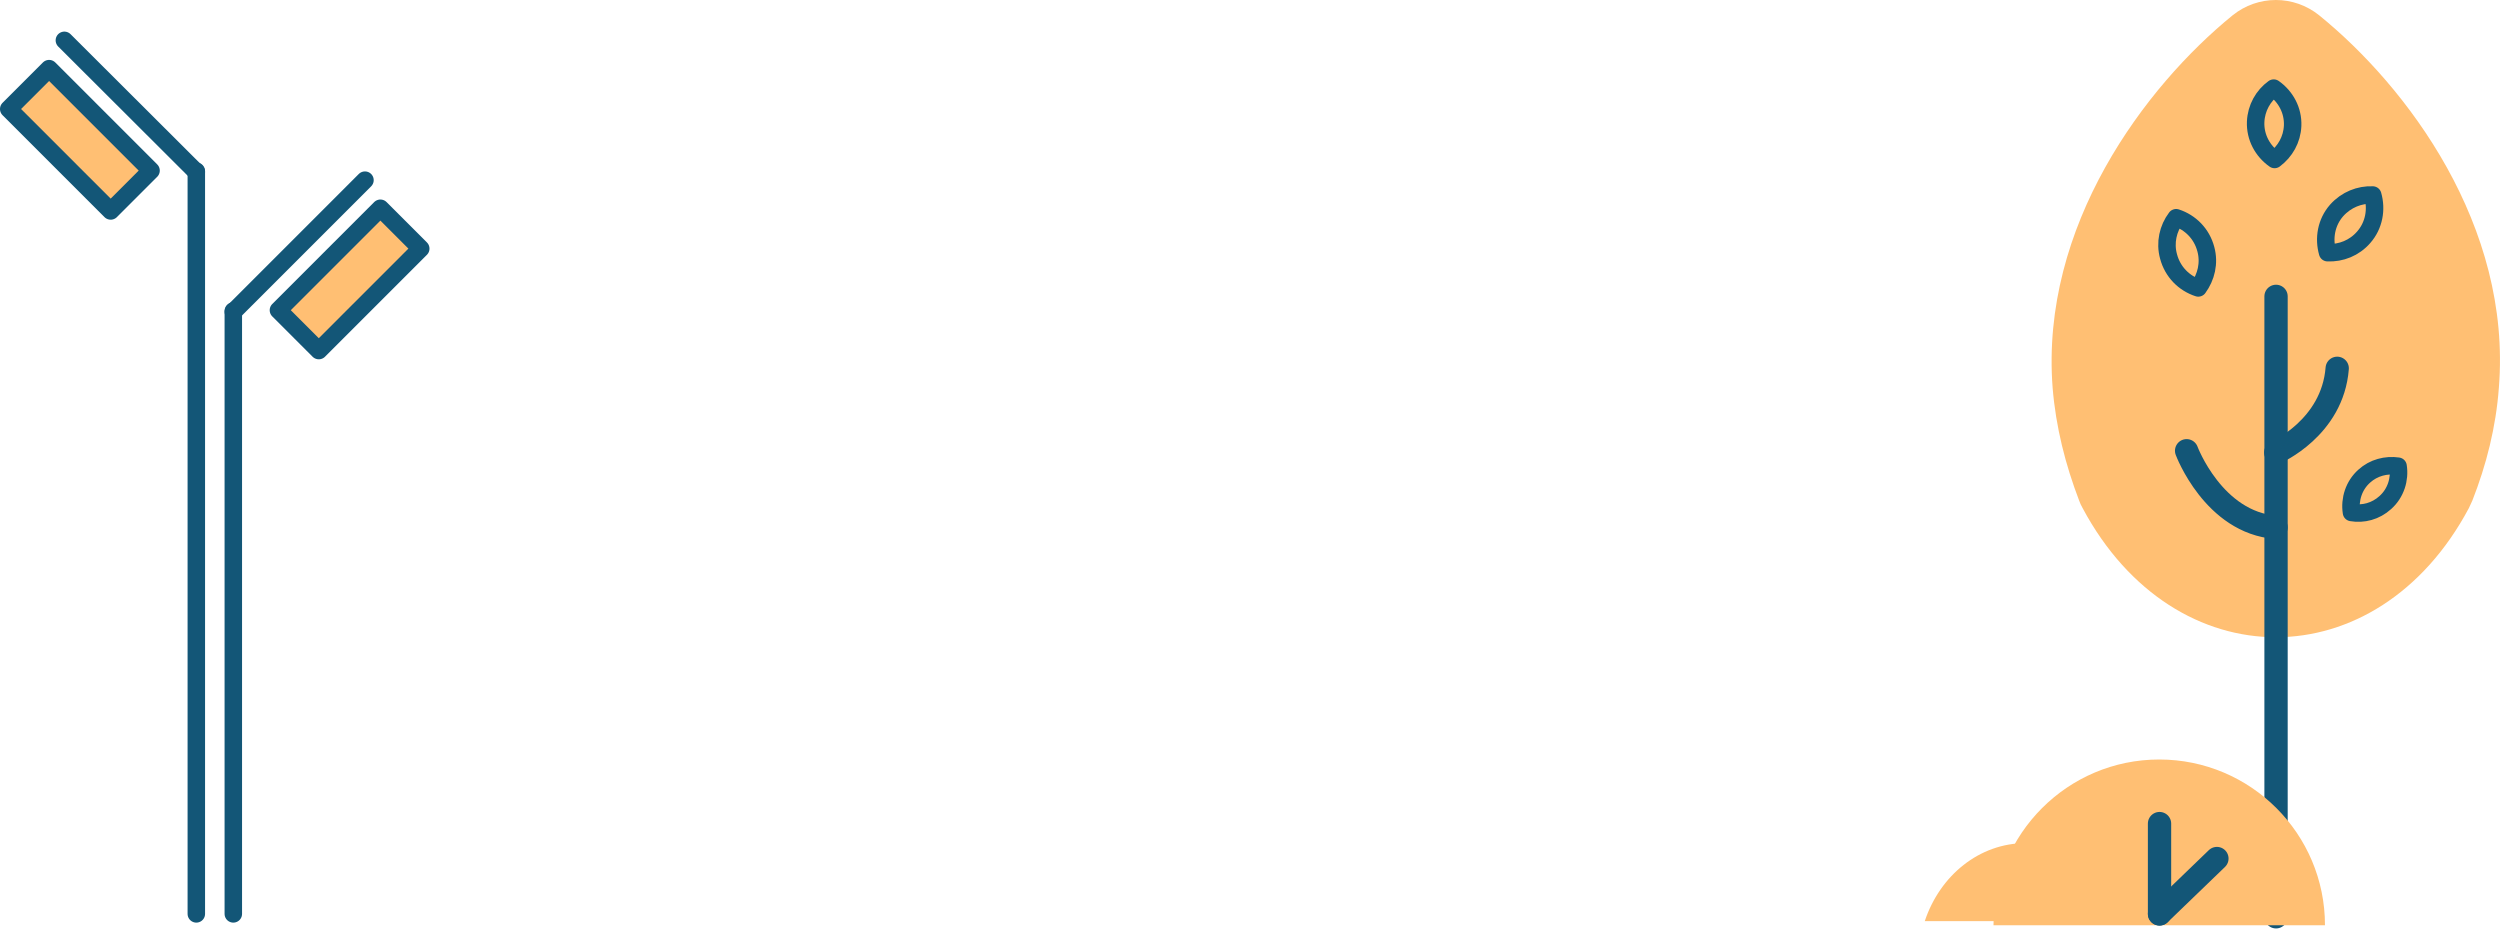
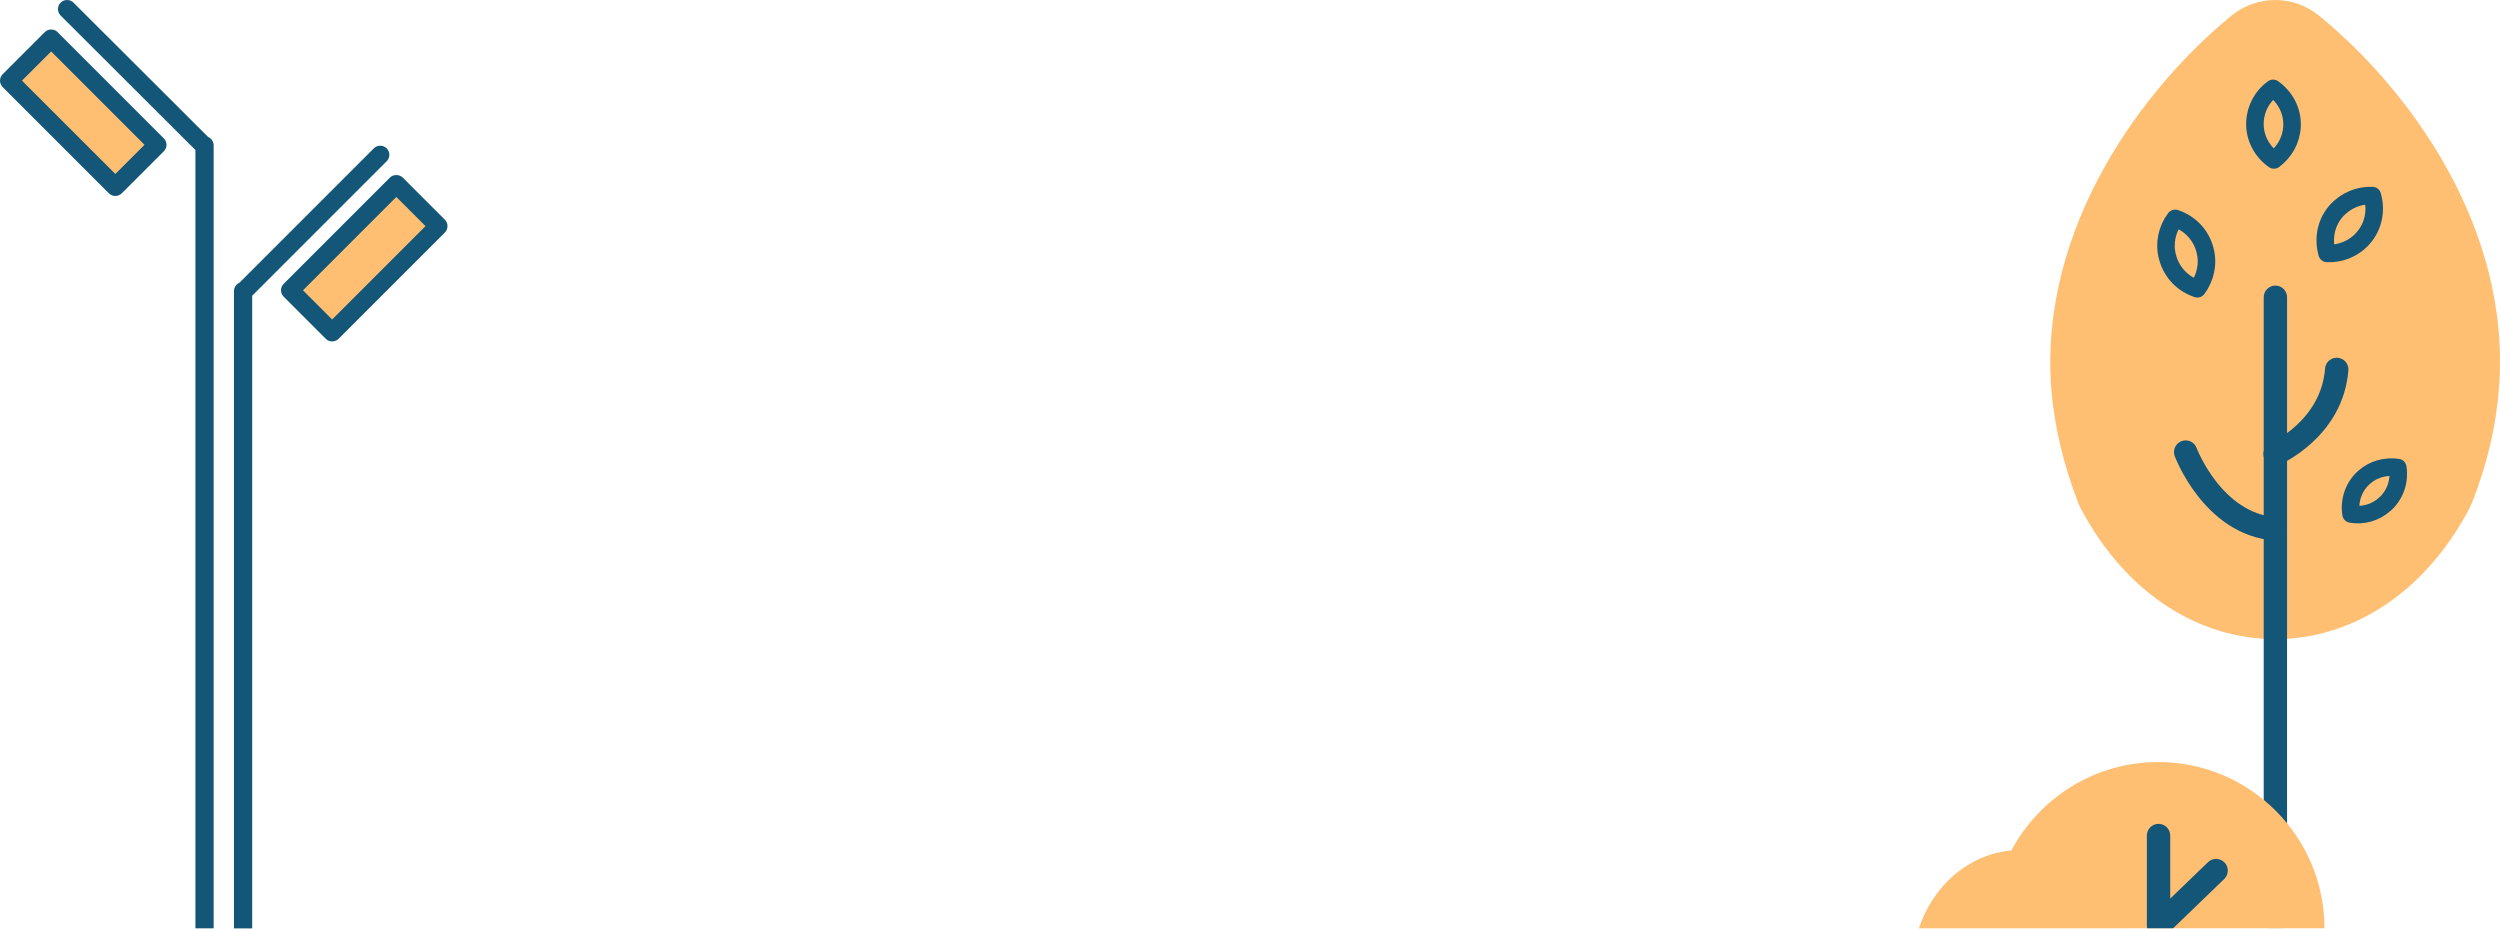
- <svg xmlns="http://www.w3.org/2000/svg" id="a" viewBox="0 0 858.29 318.75">
+ <svg xmlns="http://www.w3.org/2000/svg" id="a" viewBox="0 0 858.37 318.75">
  <defs>
-     <style>.b{fill:#ffbf73;}.c{stroke-width:6px;}.c,.d,.e{fill:none;stroke:#135677;stroke-linecap:round;stroke-linejoin:round;}.d{stroke-width:6px;}.e{stroke-width:8px;}</style>
+     <style>.cls-1{fill:#ffbf73;}.cls-2{fill:#135677;}.cls-3{stroke-width:8.02px;}.cls-3,.cls-4{fill:none;stroke:#135677;stroke-linecap:round;stroke-linejoin:round;}.cls-4{stroke-width:6.02px;}</style>
  </defs>
-   <path class="b" d="M796.2,5.25c-8.7-7-21-7-29.7,0-30,24.4-66.1,72.3-61.8,127.9,1.1,13.5,4.4,26.4,9.1,38.7.3.9.7,1.7,1.2,2.6,31.6,59.1,101.1,59.1,132.6,0,.4-.8.8-1.7,1.2-2.6,4.8-12.2,8.1-25.2,9.1-38.7,4.5-55.7-31.6-103.5-61.7-127.9Z" />
-   <line class="e" x1="781.4" y1="314.75" x2="781.4" y2="101.75" />
-   <path class="c" d="M802.2,72.25c-3.6,4.1-4.5,9.6-3.1,14.5,4.6.2,9.2-1.6,12.4-5.3,3.6-4.1,4.5-9.6,3.1-14.5-4.5-.2-9.1,1.6-12.4,5.3Z" />
-   <path class="c" d="M774.4,41.85c-.2,5.3,2.4,10,6.5,12.9,3.6-2.7,6-6.8,6.2-11.6.2-5.3-2.4-10-6.5-12.9-3.6,2.6-6,6.8-6.2,11.6Z" />
-   <path class="c" d="M744.5,88.05c1.4,5.3,5.3,9.2,10.2,10.8,2.7-3.7,3.9-8.5,2.6-13.3-1.4-5.3-5.3-9.2-10.2-10.8-2.8,3.7-3.9,8.6-2.6,13.3Z" />
-   <path class="c" d="M811.7,163.45c-3.6,3.2-5.1,8-4.4,12.5,4,.7,8.3-.4,11.6-3.4,3.6-3.2,5.1-8,4.4-12.5-4.1-.6-8.4.5-11.6,3.4Z" />
-   <path class="e" d="M750.7,154.75s9.2,24.7,30.7,26.3" />
-   <path class="e" d="M781.3,155.35s19.5-8.4,21.1-28.9" />
-   <path class="b" d="M684.4,317.65c0-31.4,25.5-56.9,56.9-56.9s56.9,25.5,56.9,56.9h-113.8Z" />
-   <path class="b" d="M730.2,316.25c-5.1-15.66-18.7-26.8-34.7-26.8s-29.5,11.14-34.7,26.8h69.4Z" />
-   <line class="e" x1="741.4" y1="282.75" x2="741.4" y2="313.75" />
-   <line class="e" x1="761.1" y1="294.75" x2="741.4" y2="313.75" />
-   <line class="c" x1="67.4" y1="58.75" x2="67.4" y2="313.75" />
-   <line class="c" x1="22.1" y1="13.85" x2="67.4" y2="59.05" />
-   <rect class="b" x="17.63" y="23.25" width="19.6" height="49.5" transform="translate(-25.91 33.45) rotate(-45)" />
-   <rect class="d" x="17.63" y="23.25" width="19.6" height="49.5" transform="translate(-25.91 33.45) rotate(-45)" />
-   <line class="c" x1="80.1" y1="106.75" x2="80.1" y2="313.75" />
-   <line class="c" x1="125.3" y1="61.85" x2="80.1" y2="107.05" />
-   <rect class="b" x="95.27" y="86.13" width="49.5" height="19.6" transform="translate(-32.68 112.96) rotate(-45)" />
-   <rect class="d" x="95.27" y="86.13" width="49.5" height="19.6" transform="translate(-32.68 112.96) rotate(-45)" />
+   <path class="cls-1" d="M796.09,5.27c-8.73-7.02-21.06-7.02-29.79,0-30.09,24.47-66.3,72.52-61.99,128.29,1.1,13.54,4.41,26.48,9.13,38.82.3.9.7,1.71,1.2,2.61,31.7,59.28,101.41,59.28,133.01,0,.4-.8.8-1.71,1.2-2.61,4.81-12.24,8.12-25.28,9.13-38.82,4.51-55.87-31.7-103.82-61.89-128.29h0Z" />
+   <path class="cls-2" d="M783.98,318.65c.79-.73,1.28-1.78,1.28-2.94V102.06c0-2.22-1.8-4.01-4.01-4.01s-4.01,1.8-4.01,4.01v213.65c0,1.16.49,2.21,1.28,2.94h5.46Z" />
+   <path class="cls-4" d="M802.11,72.47c-3.61,4.11-4.51,9.63-3.11,14.54,4.61.2,9.23-1.6,12.44-5.32,3.61-4.11,4.51-9.63,3.11-14.54-4.51-.2-9.13,1.6-12.44,5.32Z" />
+   <path class="cls-4" d="M774.23,41.98c-.2,5.32,2.41,10.03,6.52,12.94,3.61-2.71,6.02-6.82,6.22-11.64.2-5.32-2.41-10.03-6.52-12.94-3.61,2.61-6.02,6.82-6.22,11.64Z" />
+   <path class="cls-4" d="M744.23,88.32c1.4,5.32,5.32,9.23,10.23,10.83,2.71-3.71,3.91-8.53,2.61-13.34-1.4-5.32-5.32-9.23-10.23-10.83-2.81,3.71-3.91,8.63-2.61,13.34Z" />
+   <path class="cls-4" d="M811.64,163.95c-3.61,3.21-5.12,8.02-4.41,12.54,4.01.7,8.33-.4,11.64-3.41,3.61-3.21,5.12-8.02,4.41-12.54-4.11-.6-8.43.5-11.64,3.41Z" />
+   <path class="cls-3" d="M750.45,155.22s9.23,24.78,30.79,26.38" />
+   <path class="cls-3" d="M781.15,155.83s19.56-8.43,21.16-28.99" />
+   <path class="cls-1" d="M798.1,318.72c0-31.5-25.58-57.07-57.07-57.07-21.84,0-40.83,12.31-50.43,30.36-14.7,1.31-26.87,12.04-31.75,26.74h69.61s0-.02-.01-.03h69.65Z" />
+   <path class="cls-2" d="M763.77,296.13c-1.54-1.59-4.08-1.64-5.67-.1l-12.96,12.5v-21.65c0-2.22-1.8-4.01-4.01-4.01s-4.01,1.8-4.01,4.01v31.09c0,.09.02.17.03.26.01.17.02.33.05.49h8.94l17.55-16.92c1.59-1.54,1.64-4.08.1-5.67Z" />
+   <path class="cls-2" d="M73.36,318.75V49.91c0-1.29-.78-2.39-1.89-2.87L25.24.91c-1.22-1.22-3.2-1.22-4.42,0-1.22,1.22-1.22,3.2,0,4.42l46.28,46.18v267.23h6.25Z" />
+   <rect class="cls-1" x="18.37" y="12.92" width="20.42" height="51.58" transform="translate(-19 31.55) rotate(-45)" />
+   <path class="cls-2" d="M39.6,67.29c-.83,0-1.62-.33-2.21-.92L.92,29.9c-1.22-1.22-1.22-3.2,0-4.42l14.44-14.44c1.22-1.22,3.2-1.22,4.42,0l36.47,36.47c.59.59.92,1.38.92,2.21s-.33,1.62-.92,2.21l-14.44,14.44c-.59.59-1.38.92-2.21.92ZM7.55,27.69l32.05,32.05,10.02-10.02L17.57,17.67l-10.02,10.02Z" />
+   <path class="cls-2" d="M86.59,318.75V101.54l46.18-46.18c1.22-1.22,1.22-3.2,0-4.42s-3.2-1.22-4.42,0l-46.13,46.13c-1.11.48-1.89,1.58-1.89,2.87v218.82h6.25Z" />
+   <rect class="cls-1" x="99.27" y="78.44" width="51.58" height="20.42" transform="translate(-26.05 114.4) rotate(-45)" />
+   <path class="cls-2" d="M114.05,117.23c-.8,0-1.6-.31-2.21-.92l-14.44-14.44c-1.22-1.22-1.22-3.2,0-4.42l36.47-36.47c1.17-1.17,3.25-1.17,4.42,0l14.44,14.44c.59.59.92,1.38.92,2.21s-.33,1.62-.92,2.21l-36.47,36.47c-.61.61-1.41.92-2.21.92ZM104.03,99.67l10.02,10.02,32.05-32.05-10.02-10.02-32.05,32.05Z" />
</svg>
